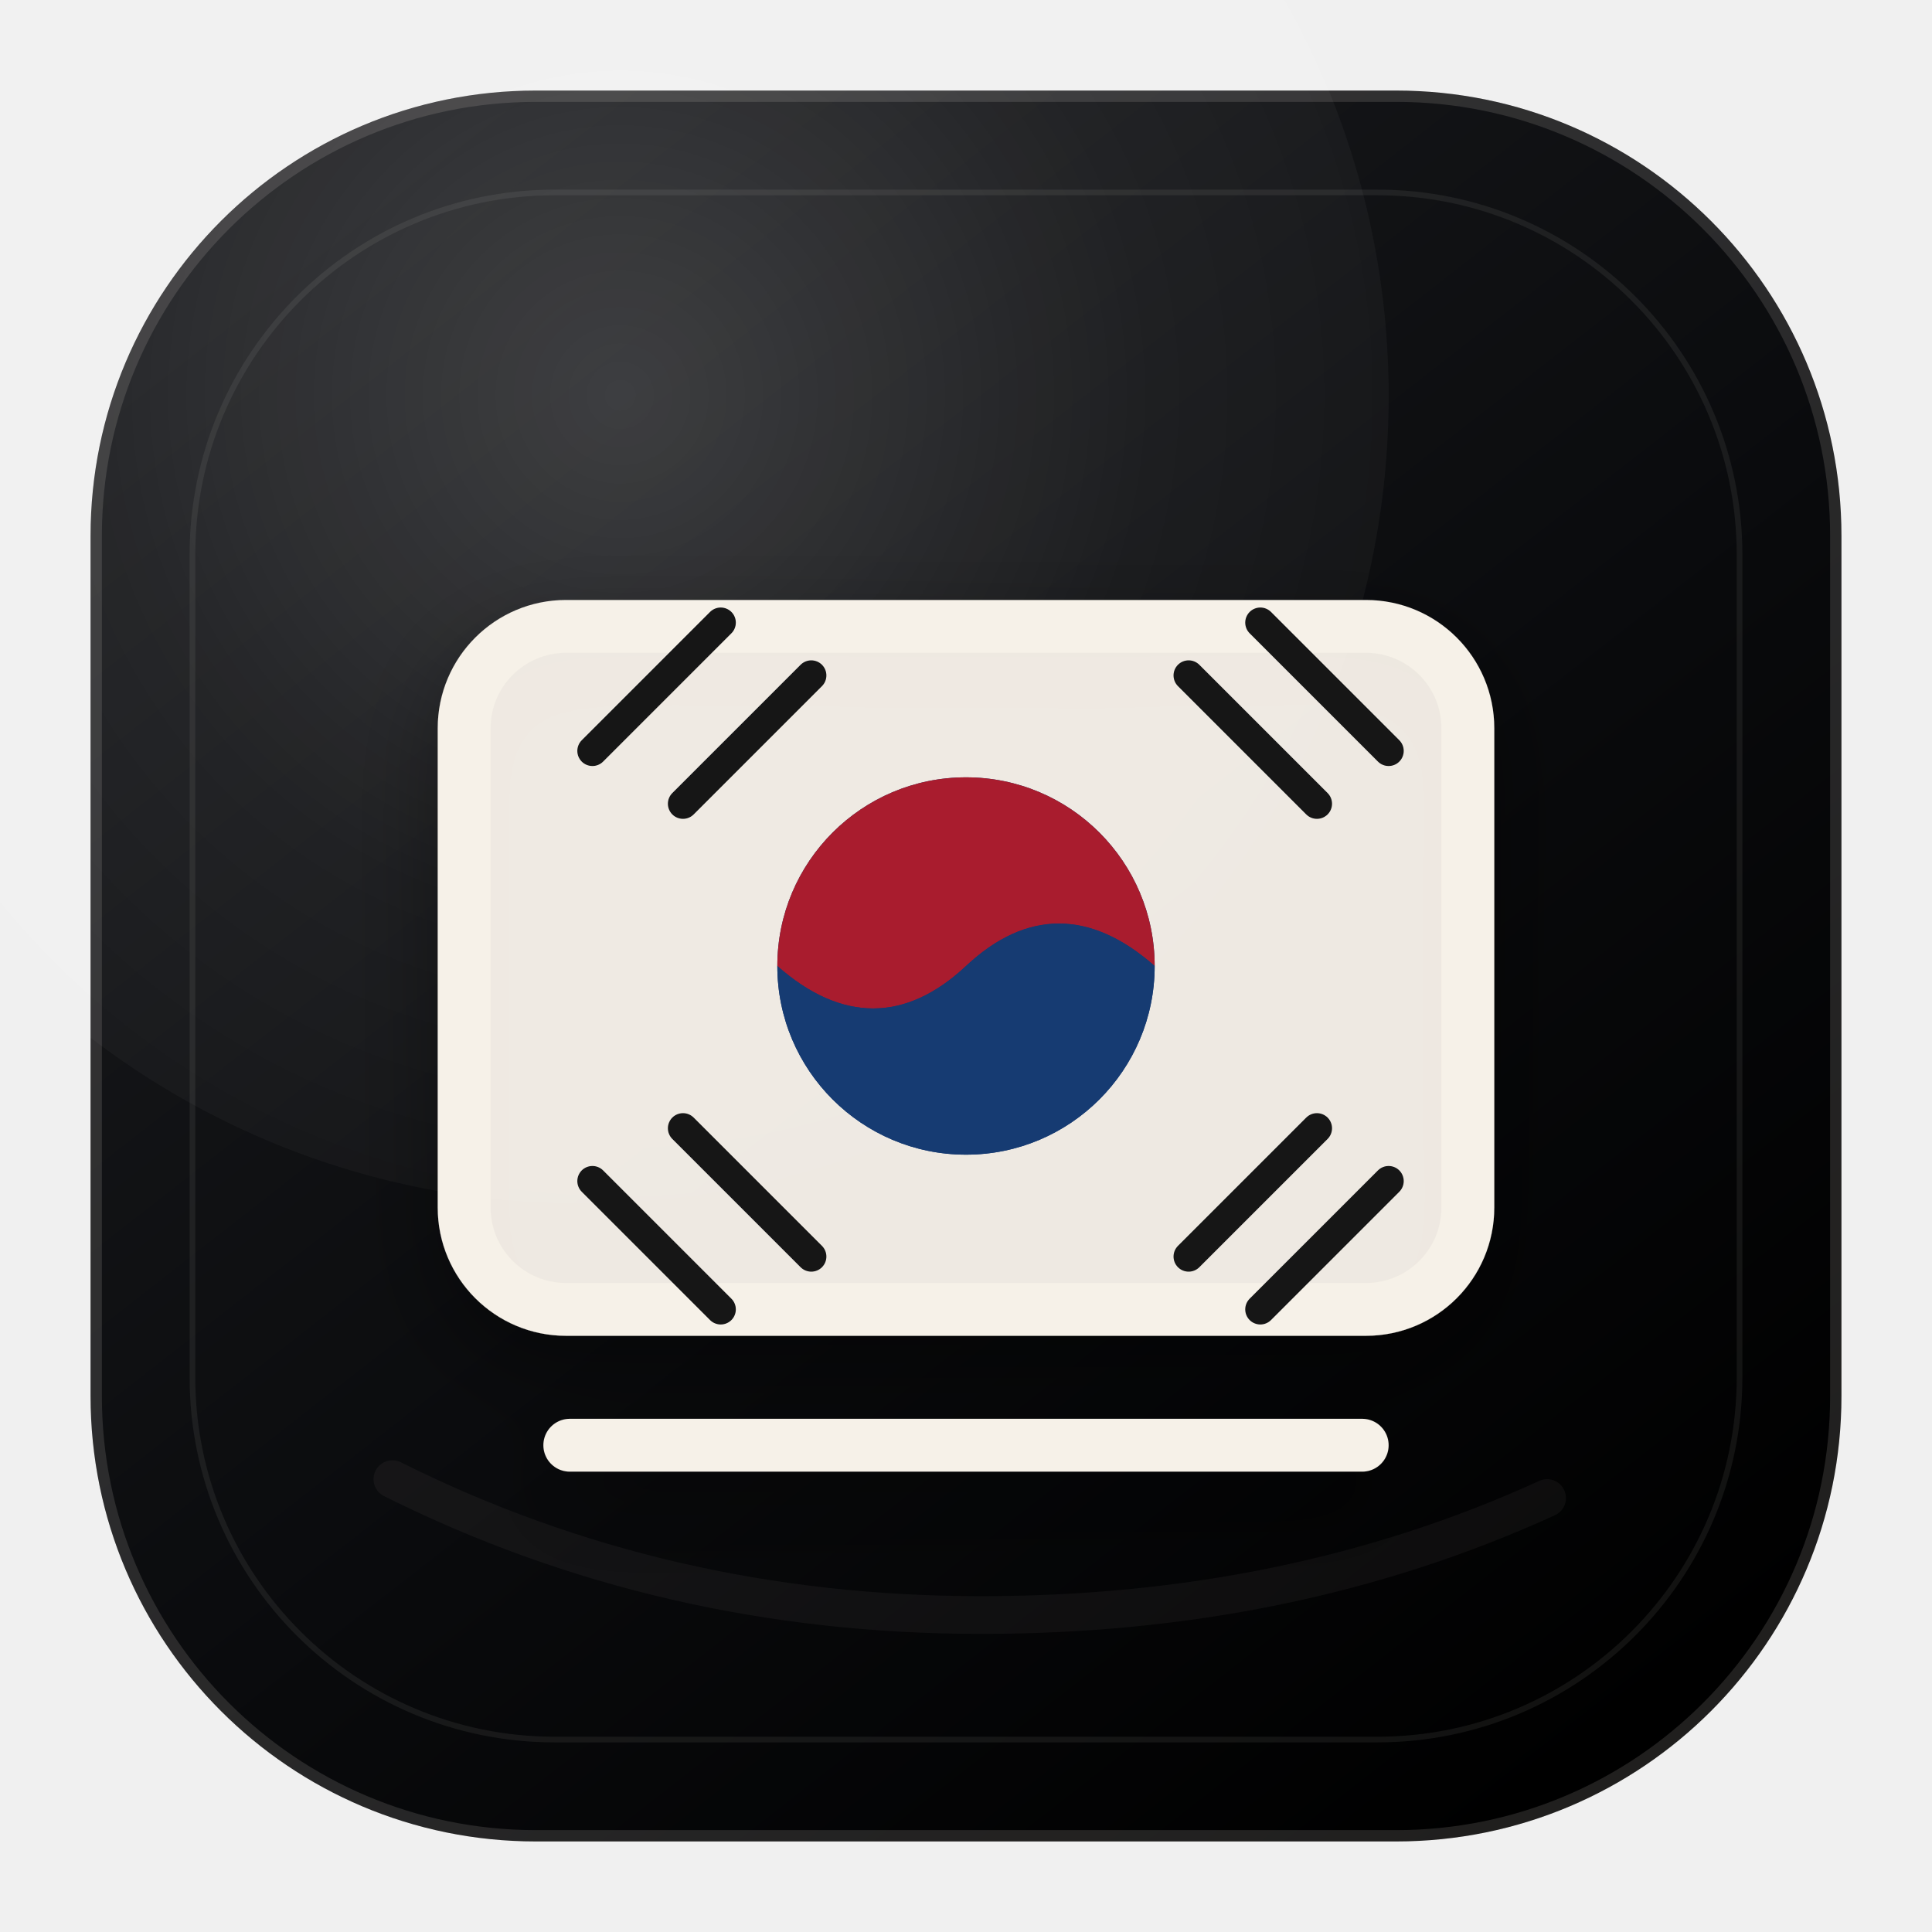
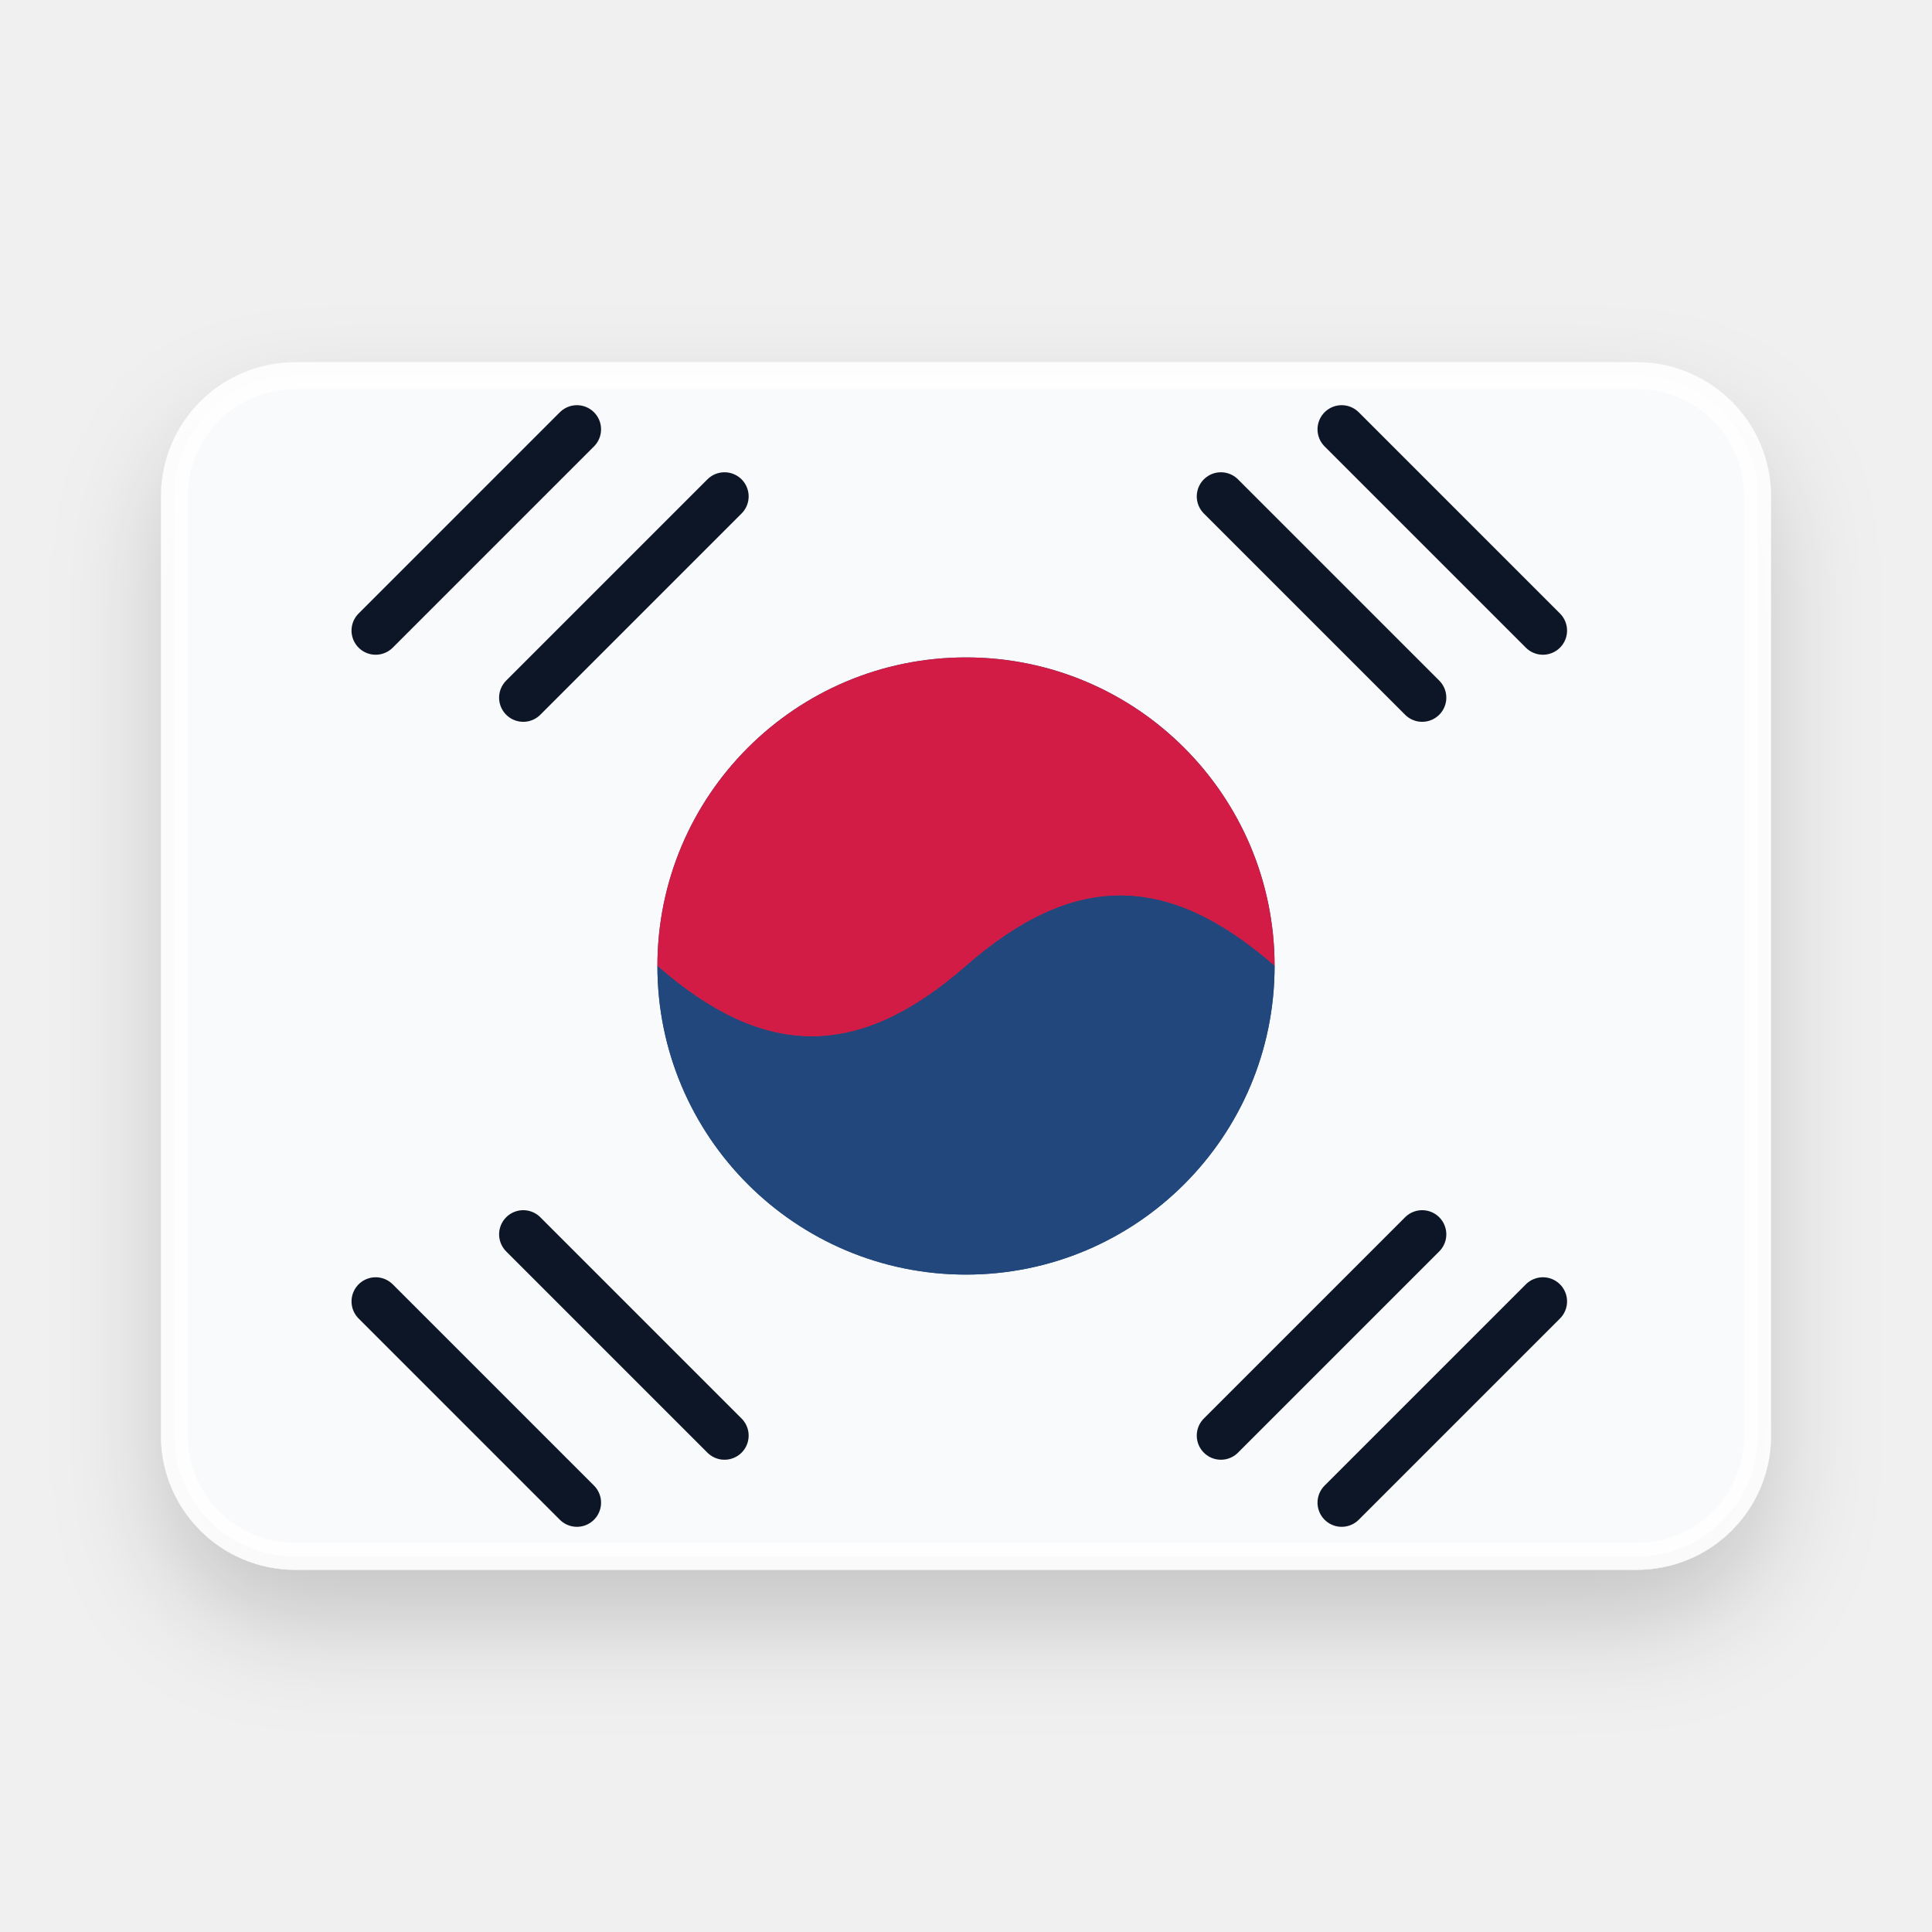
- <svg xmlns="http://www.w3.org/2000/svg" width="512" height="512" viewBox="0 0 512 512" role="img" aria-label="韩国 / KR">
+ <svg xmlns="http://www.w3.org/2000/svg" width="144" height="144" viewBox="0 0 144 144" role="img" aria-label="韩国 / KR">
  <defs>
-     <linearGradient id="bg" x1="94" y1="50" x2="420" y2="468" gradientUnits="userSpaceOnUse">
-       <stop offset="0" stop-color="#1b1c1f" />
-       <stop offset=".58" stop-color="#090a0c" />
-       <stop offset="1" stop-color="#000000" />
-     </linearGradient>
-     <radialGradient id="sheen" cx="0" cy="0" r="1" gradientUnits="userSpaceOnUse" gradientTransform="translate(164 104) rotate(42) scale(326)">
-       <stop offset="0" stop-color="#ffffff" stop-opacity=".17" />
-       <stop offset=".44" stop-color="#ffffff" stop-opacity=".055" />
-       <stop offset="1" stop-color="#ffffff" stop-opacity="0" />
-     </radialGradient>
-     <filter id="markShadow" x="-18%" y="-18%" width="136%" height="148%">
-       <feDropShadow dx="0" dy="10" stdDeviation="12" flood-color="#000000" flood-opacity=".38" />
+     <filter id="shadow" x="-25%" y="-25%" width="150%" height="160%">
+       <feDropShadow dx="0" dy="4" stdDeviation="4" flood-color="#000000" flood-opacity=".18" />
    </filter>
  </defs>
-   <rect x="24" y="24" width="464" height="464" rx="118" fill="url(#bg)" />
-   <rect x="25.5" y="25.5" width="461" height="461" rx="116.5" fill="none" stroke="#f8f3e8" stroke-width="3" stroke-opacity=".13" />
-   <rect x="51" y="51" width="410" height="410" rx="96" fill="none" stroke="#f8f3e8" stroke-width="1.5" stroke-opacity=".07" />
-   <circle cx="154" cy="105" r="214" fill="url(#sheen)" />
-   <path d="M104 392c48 24 100 36 156 36 54 0 104-10 150-31" fill="none" stroke="#f8f3e8" stroke-width="10" stroke-linecap="round" stroke-opacity=".045" />
-   <g filter="url(#markShadow)">
-     <rect x="123" y="166" width="266" height="181" rx="27" fill="#f6f1e8" opacity=".96" />
-     <rect x="123" y="166" width="266" height="181" rx="27" fill="none" stroke="#f6f1e8" stroke-width="14" />
-     <circle cx="256" cy="256" r="50" fill="#173a72" />
-     <path d="M206 256a50 50 0 0 1 100 0c-17-15-34-15-50 0s-33 15-50 0z" fill="#a91d2d" />
-     <path d="M206 256a50 50 0 0 0 100 0c-17-15-34-15-50 0s-33 15-50 0z" fill="#173a72" />
-     <path d="M157 199l34-34M181 213l34-34M334 165l34 34M315 179l34 34M157 313l34 34M181 299l34 34M334 347l34-34M315 333l34-34" stroke="#121316" stroke-width="8" stroke-linecap="round" />
-     <path d="M151 383h210" fill="none" stroke="#f6f1e8" stroke-width="14" stroke-linecap="round" />
+   <g filter="url(#shadow)">
+     <clipPath id="flag">
+       <rect x="13" y="28" width="118" height="88" rx="9" />
+     </clipPath>
+     <rect x="13" y="28" width="118" height="88" rx="9" fill="#f8fafc" />
+     <g clip-path="url(#flag)">
+       <rect x="13" y="28" width="118" height="88" fill="#f8fafc" />
+       <circle cx="72" cy="72" r="23" fill="#23477d" />
+       <path d="M49 72a23 23 0 0 1 46 0c-8-7-15-7-23 0s-15 7-23 0z" fill="#d21f45" />
+       <path d="M49 72a23 23 0 0 0 46 0c-8-7-15-7-23 0s-15 7-23 0z" fill="#23477d" />
+       <path d="M28 47l15-15M39 52l15-15M100 32l15 15M91 37l15 15M28 97l15 15M39 92l15 15M100 112l15-15M91 107l15-15" stroke="#111827" stroke-width="3.6" stroke-linecap="round" />
+     </g>
+     <rect x="13" y="28" width="118" height="88" rx="9" fill="none" stroke="#ffffff" stroke-width="2" stroke-opacity=".85" />
  </g>
</svg>
